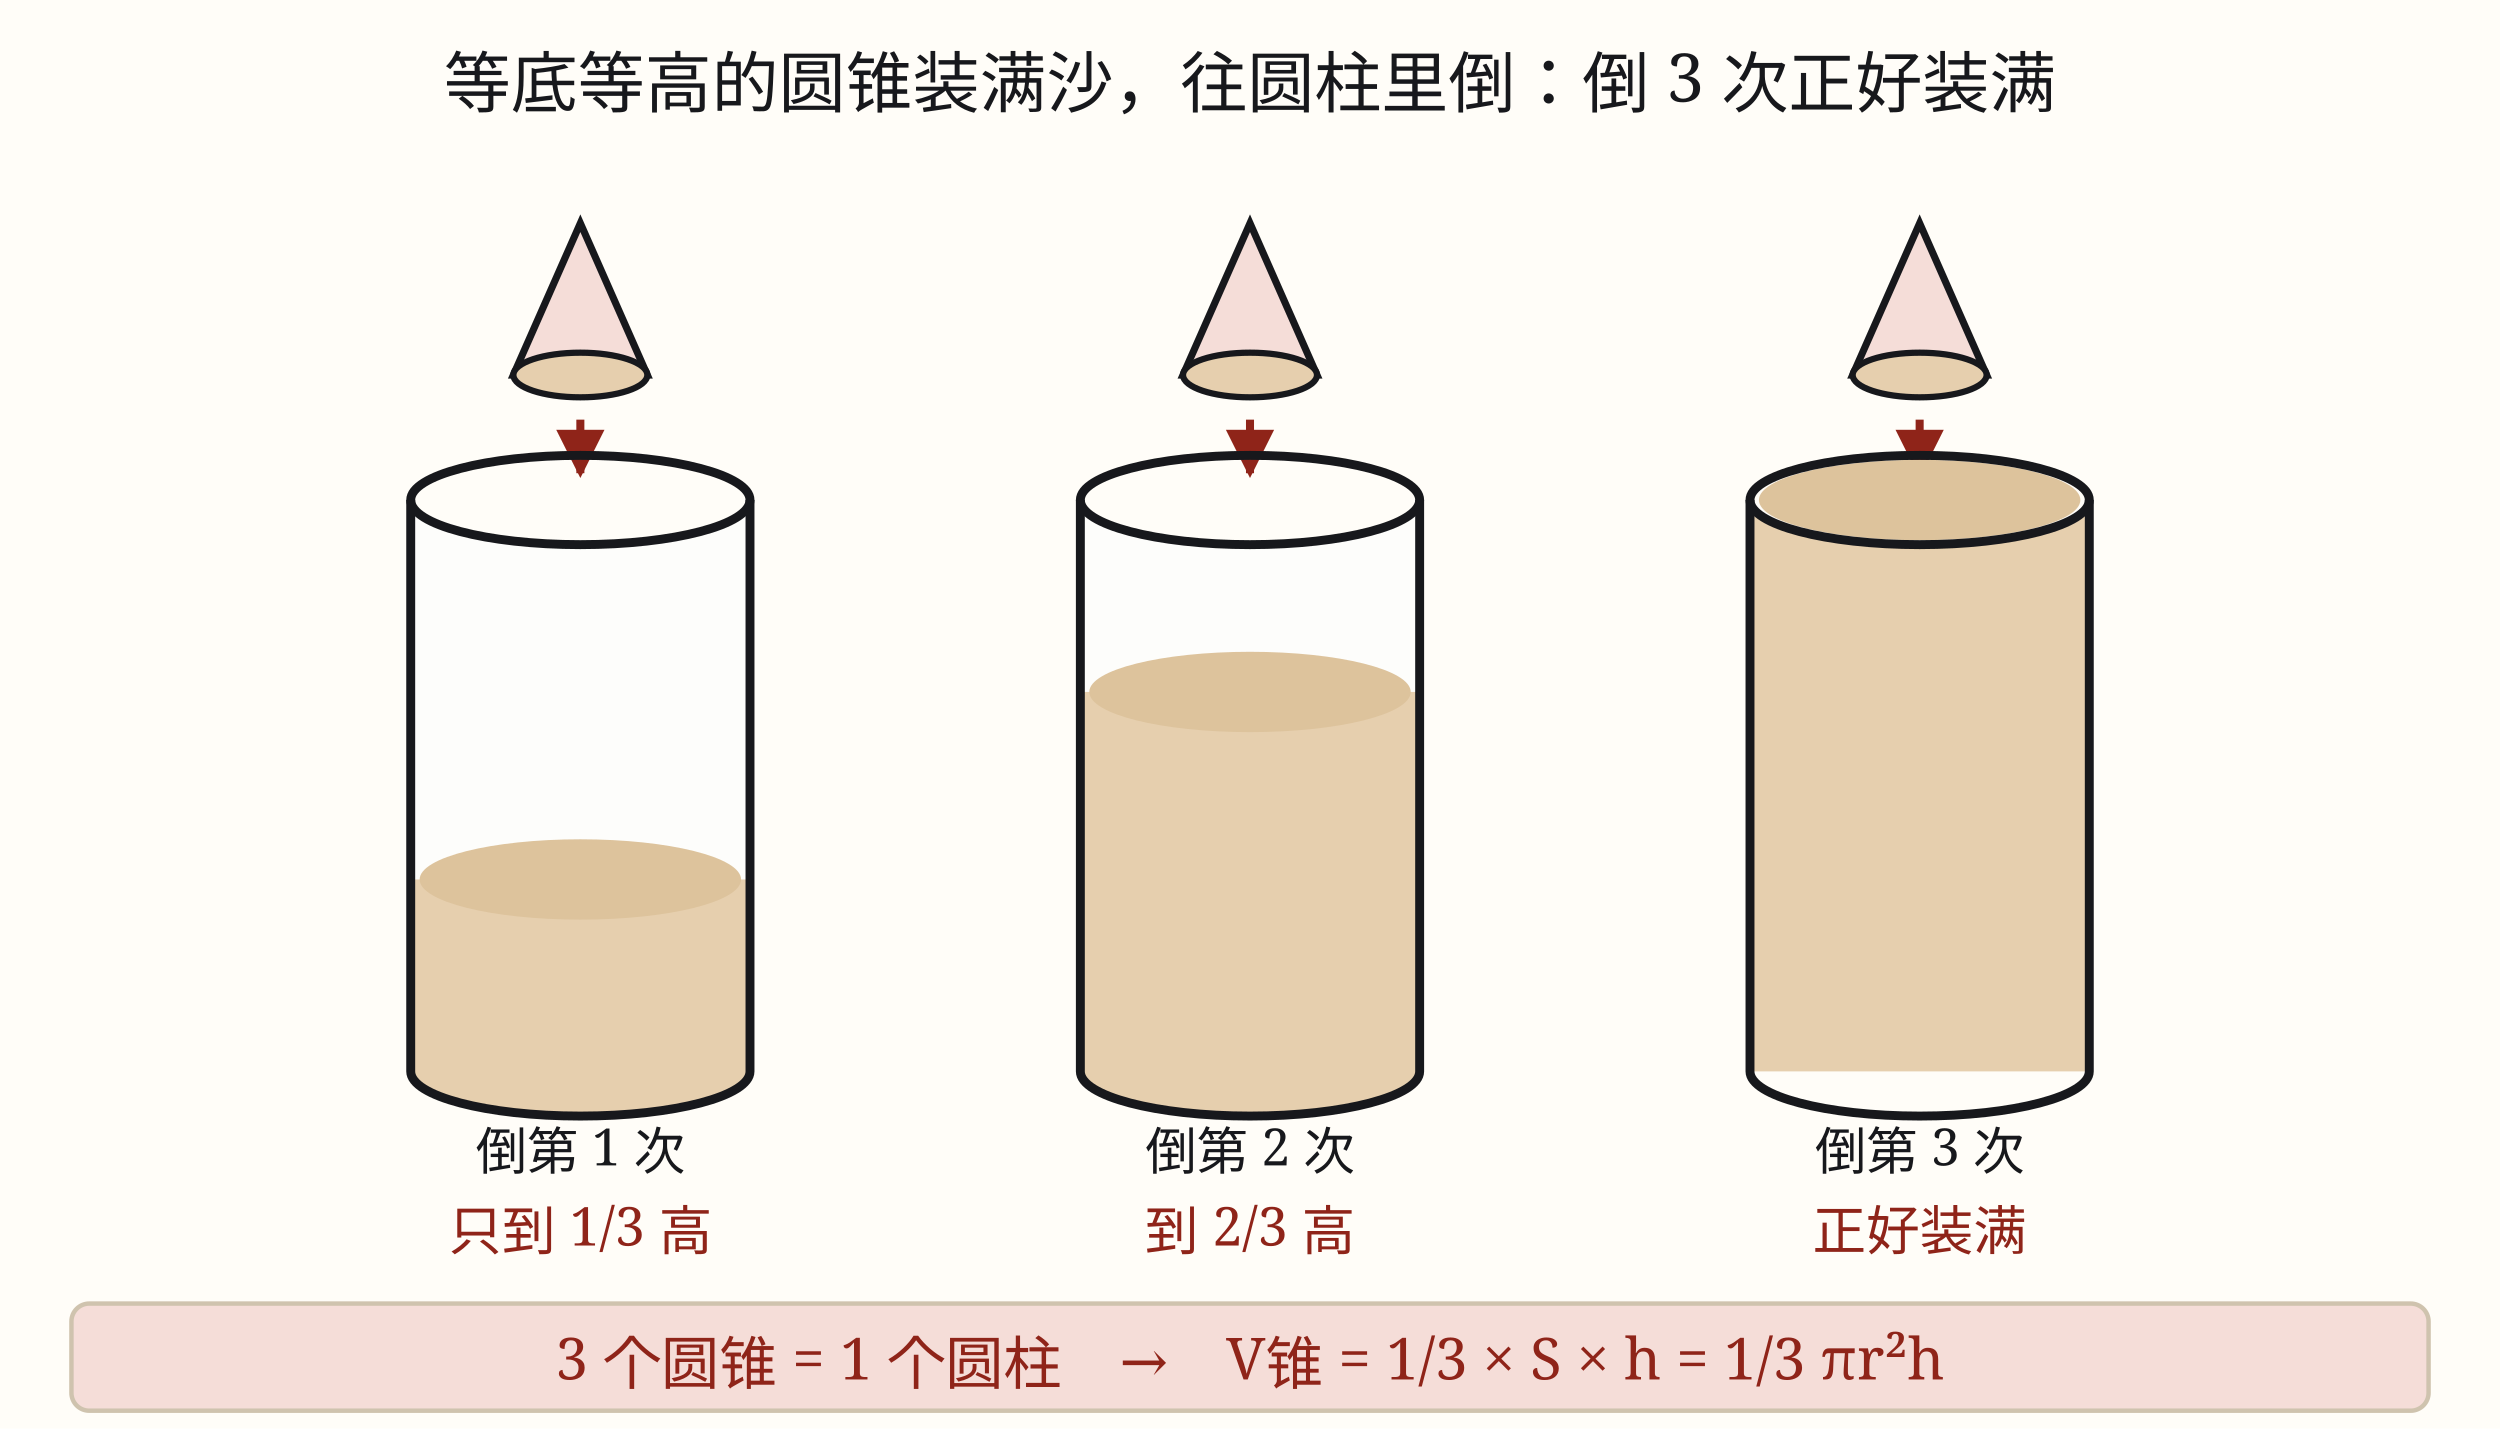
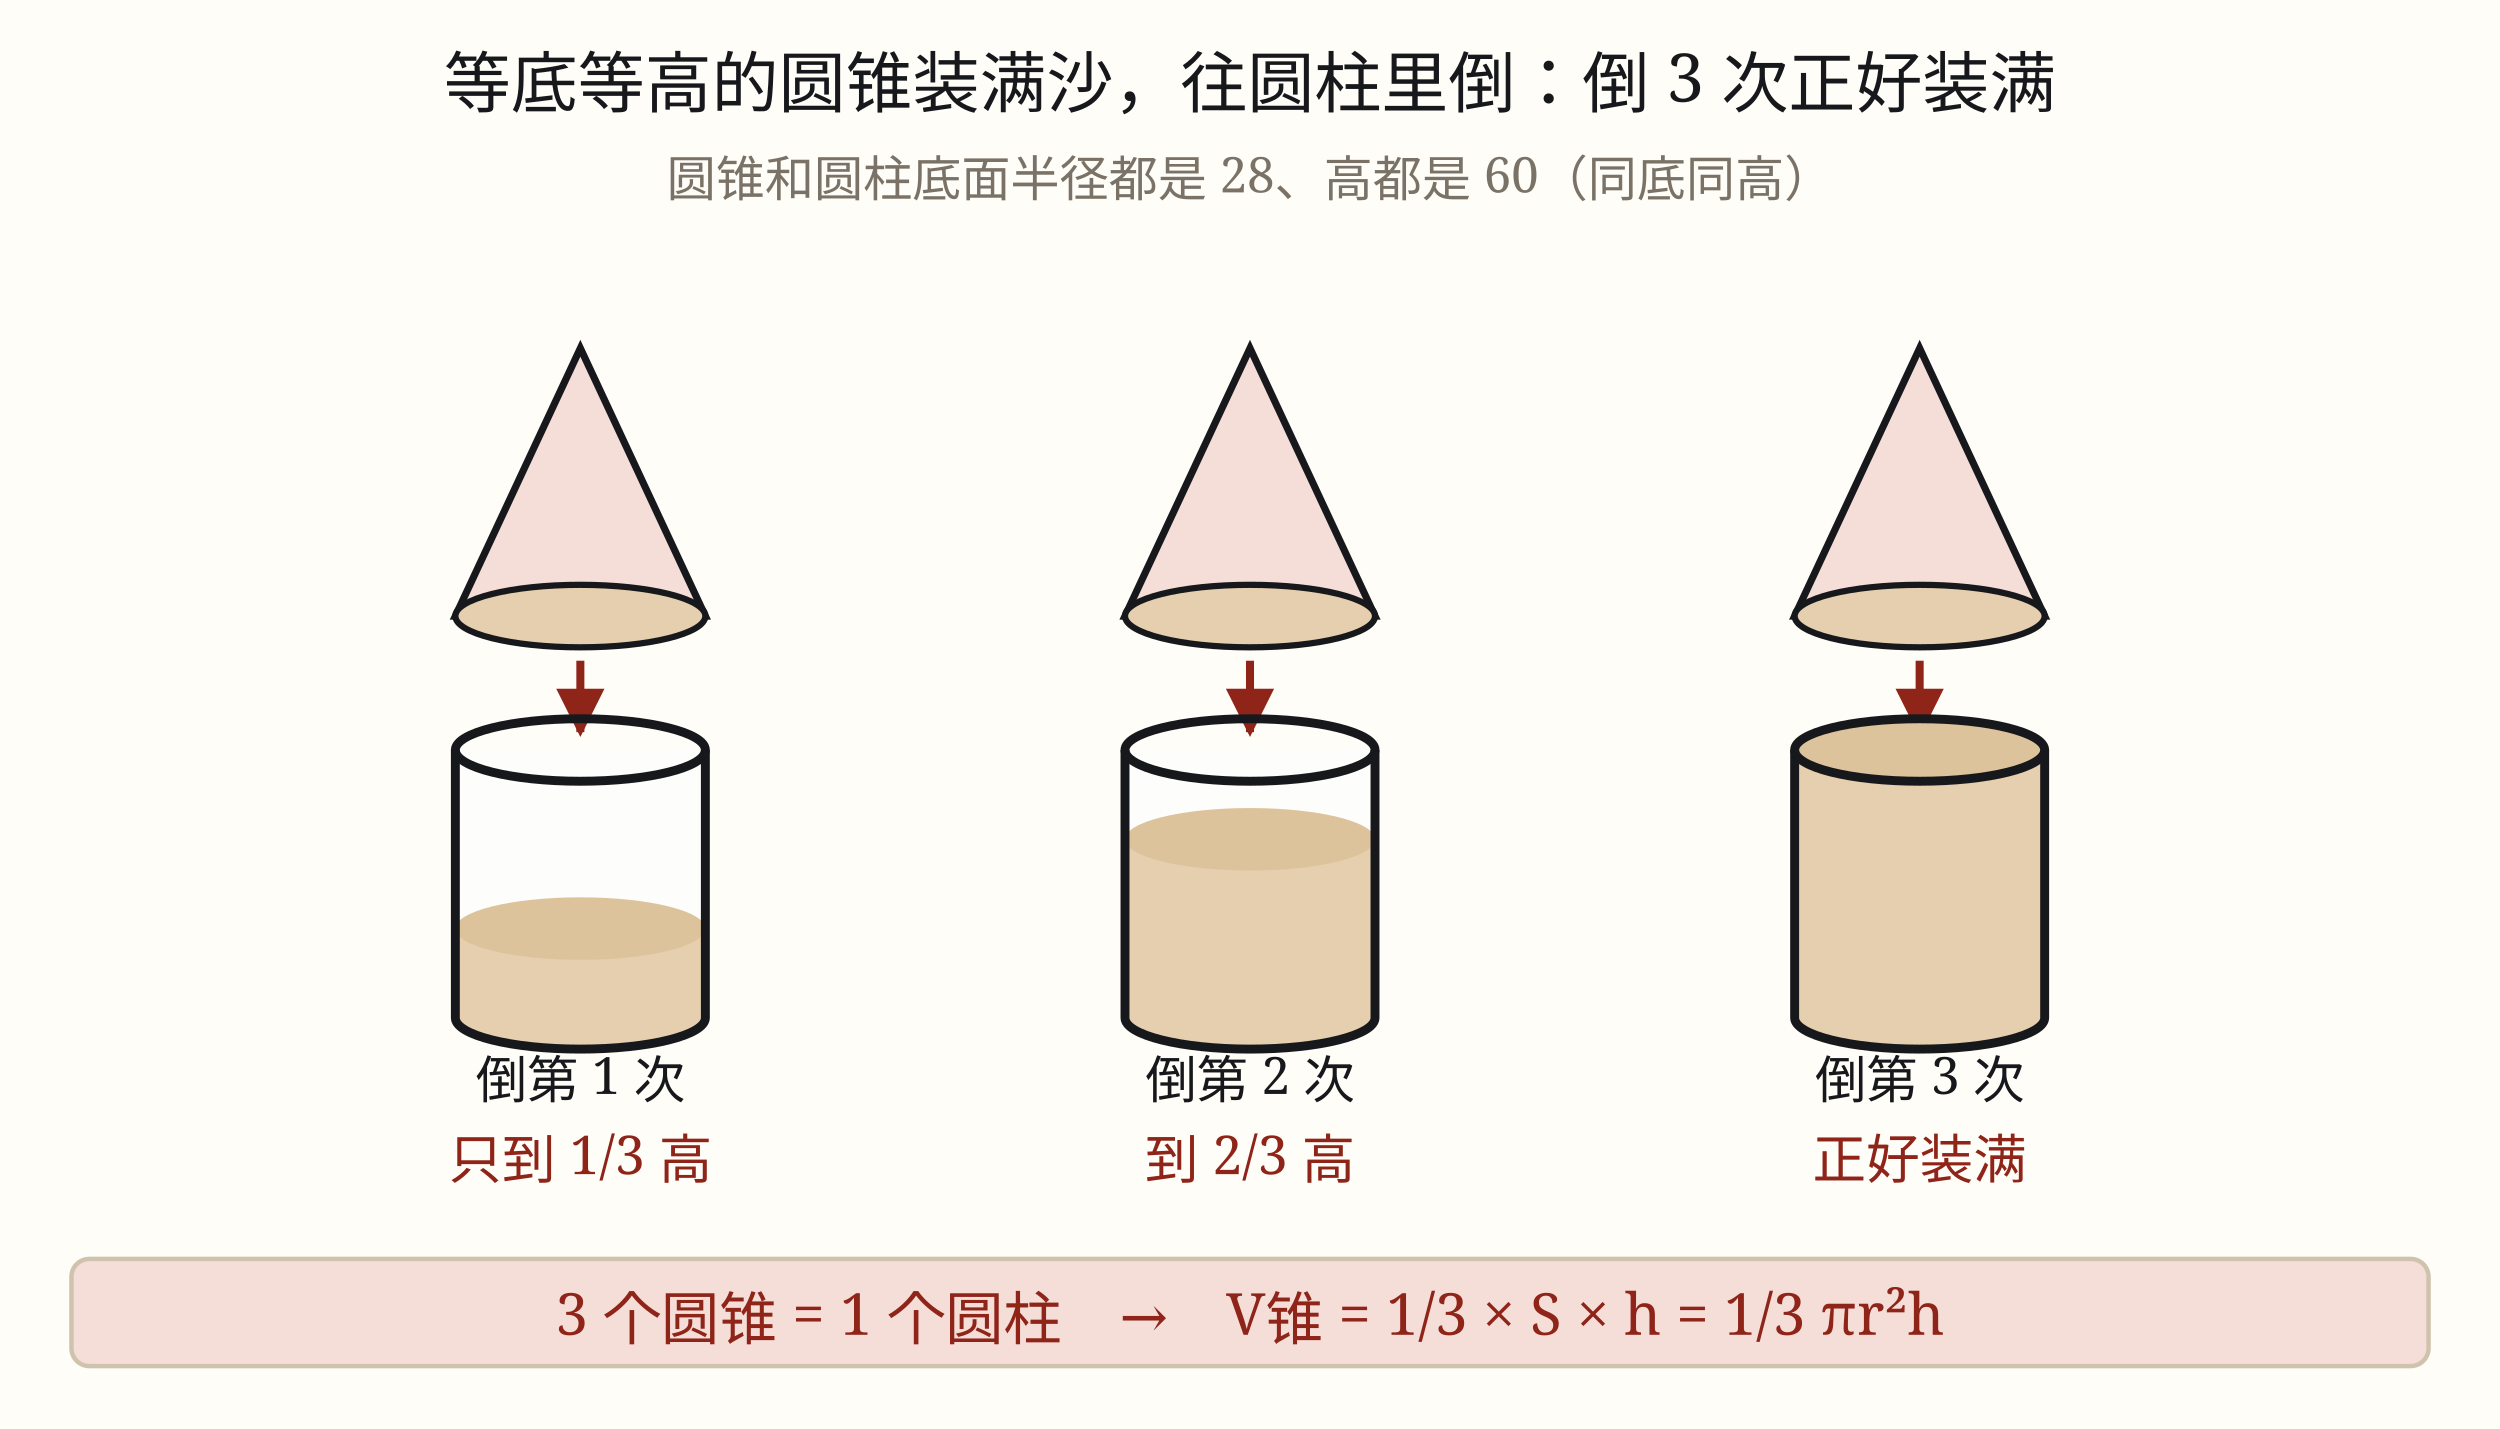
<svg xmlns="http://www.w3.org/2000/svg" width="560" height="320" viewBox="0 0 560 320" role="img" font-family="'Noto Serif SC','Songti SC',serif">
  <defs>
    <marker id="arPour" viewBox="0 0 10 10" refX="9" refY="5" markerWidth="6" markerHeight="6" orient="auto-start-reverse">
      <path d="M0,0 L10,5 L0,10 z" fill="#8f2419" />
    </marker>
  </defs>
  <rect x="0" y="0" width="560" height="320" fill="#fffdf8" />
  <text x="280" y="24" text-anchor="middle" font-size="15" fill="#17181c">等底等高的圆锥装满沙，往圆柱里倒：倒 3 次正好装满</text>
+   <text x="280" y="44" text-anchor="middle" font-size="11" fill="#7a7266">圆锥和圆柱底面半径都是 28、高都是 60（同底同高）</text>
  <g>
-     <path d="M115,84 L130,50 L145,84 Z" fill="#f5ddd8" stroke="#17181c" stroke-width="1.6" />
-     <ellipse cx="130" cy="84" rx="15" ry="5" fill="#e6cfae" stroke="#17181c" stroke-width="1.4" />
-     <path d="M130,94 L130,106" fill="none" stroke="#8f2419" stroke-width="1.8" marker-end="url(#arPour)" />
-     <path d="M92,240 L92,112 A38,10 0 0 0 168,112 L168,240 Z" fill="#fdfdfb" stroke="none" />
-     <path d="M92,197 L92,240 A38,10 0 0 0 168,240 L168,197 Z" fill="#e6cfae" stroke="none" />
-     <ellipse cx="130" cy="197" rx="36" ry="9" fill="#ddc39c" stroke="none" />
-     <path d="M92,112 L92,240 A38,10 0 0 0 168,240 L168,112" fill="none" stroke="#17181c" stroke-width="2" />
-     <ellipse cx="130" cy="112" rx="38" ry="10" fill="none" stroke="#17181c" stroke-width="2" />
-     <text x="130" y="262" text-anchor="middle" font-size="11.5" fill="#17181c">倒第 1 次</text>
-     <text x="130" y="280" text-anchor="middle" font-size="12" fill="#8f2419">只到 1/3 高</text>
+     <path d="M102,138 L130,78 L158,138 Z" fill="#f5ddd8" stroke="#17181c" stroke-width="1.6" />
+     <ellipse cx="130" cy="138" rx="28" ry="7" fill="#e6cfae" stroke="#17181c" stroke-width="1.4" />
+     <path d="M130,148 L130,164" fill="none" stroke="#8f2419" stroke-width="1.8" marker-end="url(#arPour)" />
+     <path d="M102,168 L102,228 A28,7 0 0 0 158,228 L158,168 Z" fill="#fdfdfb" stroke="none" />
+     <path d="M102,208 L102,228 A28,7 0 0 0 158,228 L158,208 Z" fill="#e6cfae" stroke="none" />
+     <ellipse cx="130" cy="208" rx="28" ry="7" fill="#ddc39c" stroke="none" />
+     <path d="M102,168 L102,228 A28,7 0 0 0 158,228 L158,168" fill="none" stroke="#17181c" stroke-width="2" />
+     <ellipse cx="130" cy="168" rx="28" ry="7" fill="none" stroke="#17181c" stroke-width="2" />
+     <text x="130" y="246" text-anchor="middle" font-size="11.5" fill="#17181c">倒第 1 次</text>
+     <text x="130" y="264" text-anchor="middle" font-size="12" fill="#8f2419">只到 1/3 高</text>
  </g>
  <g>
-     <path d="M265,84 L280,50 L295,84 Z" fill="#f5ddd8" stroke="#17181c" stroke-width="1.6" />
-     <ellipse cx="280" cy="84" rx="15" ry="5" fill="#e6cfae" stroke="#17181c" stroke-width="1.4" />
-     <path d="M280,94 L280,106" fill="none" stroke="#8f2419" stroke-width="1.8" marker-end="url(#arPour)" />
-     <path d="M242,240 L242,112 A38,10 0 0 0 318,112 L318,240 Z" fill="#fdfdfb" stroke="none" />
-     <path d="M242,155 L242,240 A38,10 0 0 0 318,240 L318,155 Z" fill="#e6cfae" stroke="none" />
-     <ellipse cx="280" cy="155" rx="36" ry="9" fill="#ddc39c" stroke="none" />
-     <path d="M242,112 L242,240 A38,10 0 0 0 318,240 L318,112" fill="none" stroke="#17181c" stroke-width="2" />
-     <ellipse cx="280" cy="112" rx="38" ry="10" fill="none" stroke="#17181c" stroke-width="2" />
-     <text x="280" y="262" text-anchor="middle" font-size="11.5" fill="#17181c">倒第 2 次</text>
-     <text x="280" y="280" text-anchor="middle" font-size="12" fill="#8f2419">到 2/3 高</text>
+     <path d="M252,138 L280,78 L308,138 Z" fill="#f5ddd8" stroke="#17181c" stroke-width="1.6" />
+     <ellipse cx="280" cy="138" rx="28" ry="7" fill="#e6cfae" stroke="#17181c" stroke-width="1.4" />
+     <path d="M280,148 L280,164" fill="none" stroke="#8f2419" stroke-width="1.8" marker-end="url(#arPour)" />
+     <path d="M252,168 L252,228 A28,7 0 0 0 308,228 L308,168 Z" fill="#fdfdfb" stroke="none" />
+     <path d="M252,188 L252,228 A28,7 0 0 0 308,228 L308,188 Z" fill="#e6cfae" stroke="none" />
+     <ellipse cx="280" cy="188" rx="28" ry="7" fill="#ddc39c" stroke="none" />
+     <path d="M252,168 L252,228 A28,7 0 0 0 308,228 L308,168" fill="none" stroke="#17181c" stroke-width="2" />
+     <ellipse cx="280" cy="168" rx="28" ry="7" fill="none" stroke="#17181c" stroke-width="2" />
+     <text x="280" y="246" text-anchor="middle" font-size="11.5" fill="#17181c">倒第 2 次</text>
+     <text x="280" y="264" text-anchor="middle" font-size="12" fill="#8f2419">到 2/3 高</text>
  </g>
  <g>
-     <path d="M415,84 L430,50 L445,84 Z" fill="#f5ddd8" stroke="#17181c" stroke-width="1.6" />
-     <ellipse cx="430" cy="84" rx="15" ry="5" fill="#e6cfae" stroke="#17181c" stroke-width="1.4" />
-     <path d="M430,94 L430,106" fill="none" stroke="#8f2419" stroke-width="1.8" marker-end="url(#arPour)" />
-     <path d="M392,240 L392,112 A38,10 0 0 0 468,112 L468,240 Z" fill="#e6cfae" stroke="none" />
-     <ellipse cx="430" cy="112" rx="36" ry="9" fill="#ddc39c" stroke="none" />
-     <path d="M392,112 L392,240 A38,10 0 0 0 468,240 L468,112" fill="none" stroke="#17181c" stroke-width="2" />
-     <ellipse cx="430" cy="112" rx="38" ry="10" fill="none" stroke="#17181c" stroke-width="2" />
-     <text x="430" y="262" text-anchor="middle" font-size="11.5" fill="#17181c">倒第 3 次</text>
-     <text x="430" y="280" text-anchor="middle" font-size="12" fill="#8f2419">正好装满</text>
+     <path d="M402,138 L430,78 L458,138 Z" fill="#f5ddd8" stroke="#17181c" stroke-width="1.6" />
+     <ellipse cx="430" cy="138" rx="28" ry="7" fill="#e6cfae" stroke="#17181c" stroke-width="1.4" />
+     <path d="M430,148 L430,164" fill="none" stroke="#8f2419" stroke-width="1.8" marker-end="url(#arPour)" />
+     <path d="M402,168 L402,228 A28,7 0 0 0 458,228 L458,168 Z" fill="#e6cfae" stroke="none" />
+     <ellipse cx="430" cy="168" rx="28" ry="7" fill="#ddc39c" stroke="none" />
+     <path d="M402,168 L402,228 A28,7 0 0 0 458,228 L458,168" fill="none" stroke="#17181c" stroke-width="2" />
+     <ellipse cx="430" cy="168" rx="28" ry="7" fill="none" stroke="#17181c" stroke-width="2" />
+     <text x="430" y="246" text-anchor="middle" font-size="11.5" fill="#17181c">倒第 3 次</text>
+     <text x="430" y="264" text-anchor="middle" font-size="12" fill="#8f2419">正好装满</text>
  </g>
-   <rect x="16" y="292" width="528" height="24" rx="4" fill="#f5ddd8" stroke="#cfc3ae" />
-   <text x="280" y="309" text-anchor="middle" font-size="13" fill="#8f2419">3 个圆锥 = 1 个圆柱　→　V锥 = 1/3 × S × h = 1/3 πr²h</text>
+   <rect x="16" y="282" width="528" height="24" rx="4" fill="#f5ddd8" stroke="#cfc3ae" />
+   <text x="280" y="299" text-anchor="middle" font-size="13" fill="#8f2419">3 个圆锥 = 1 个圆柱　→　V锥 = 1/3 × S × h = 1/3 πr²h</text>
</svg>
